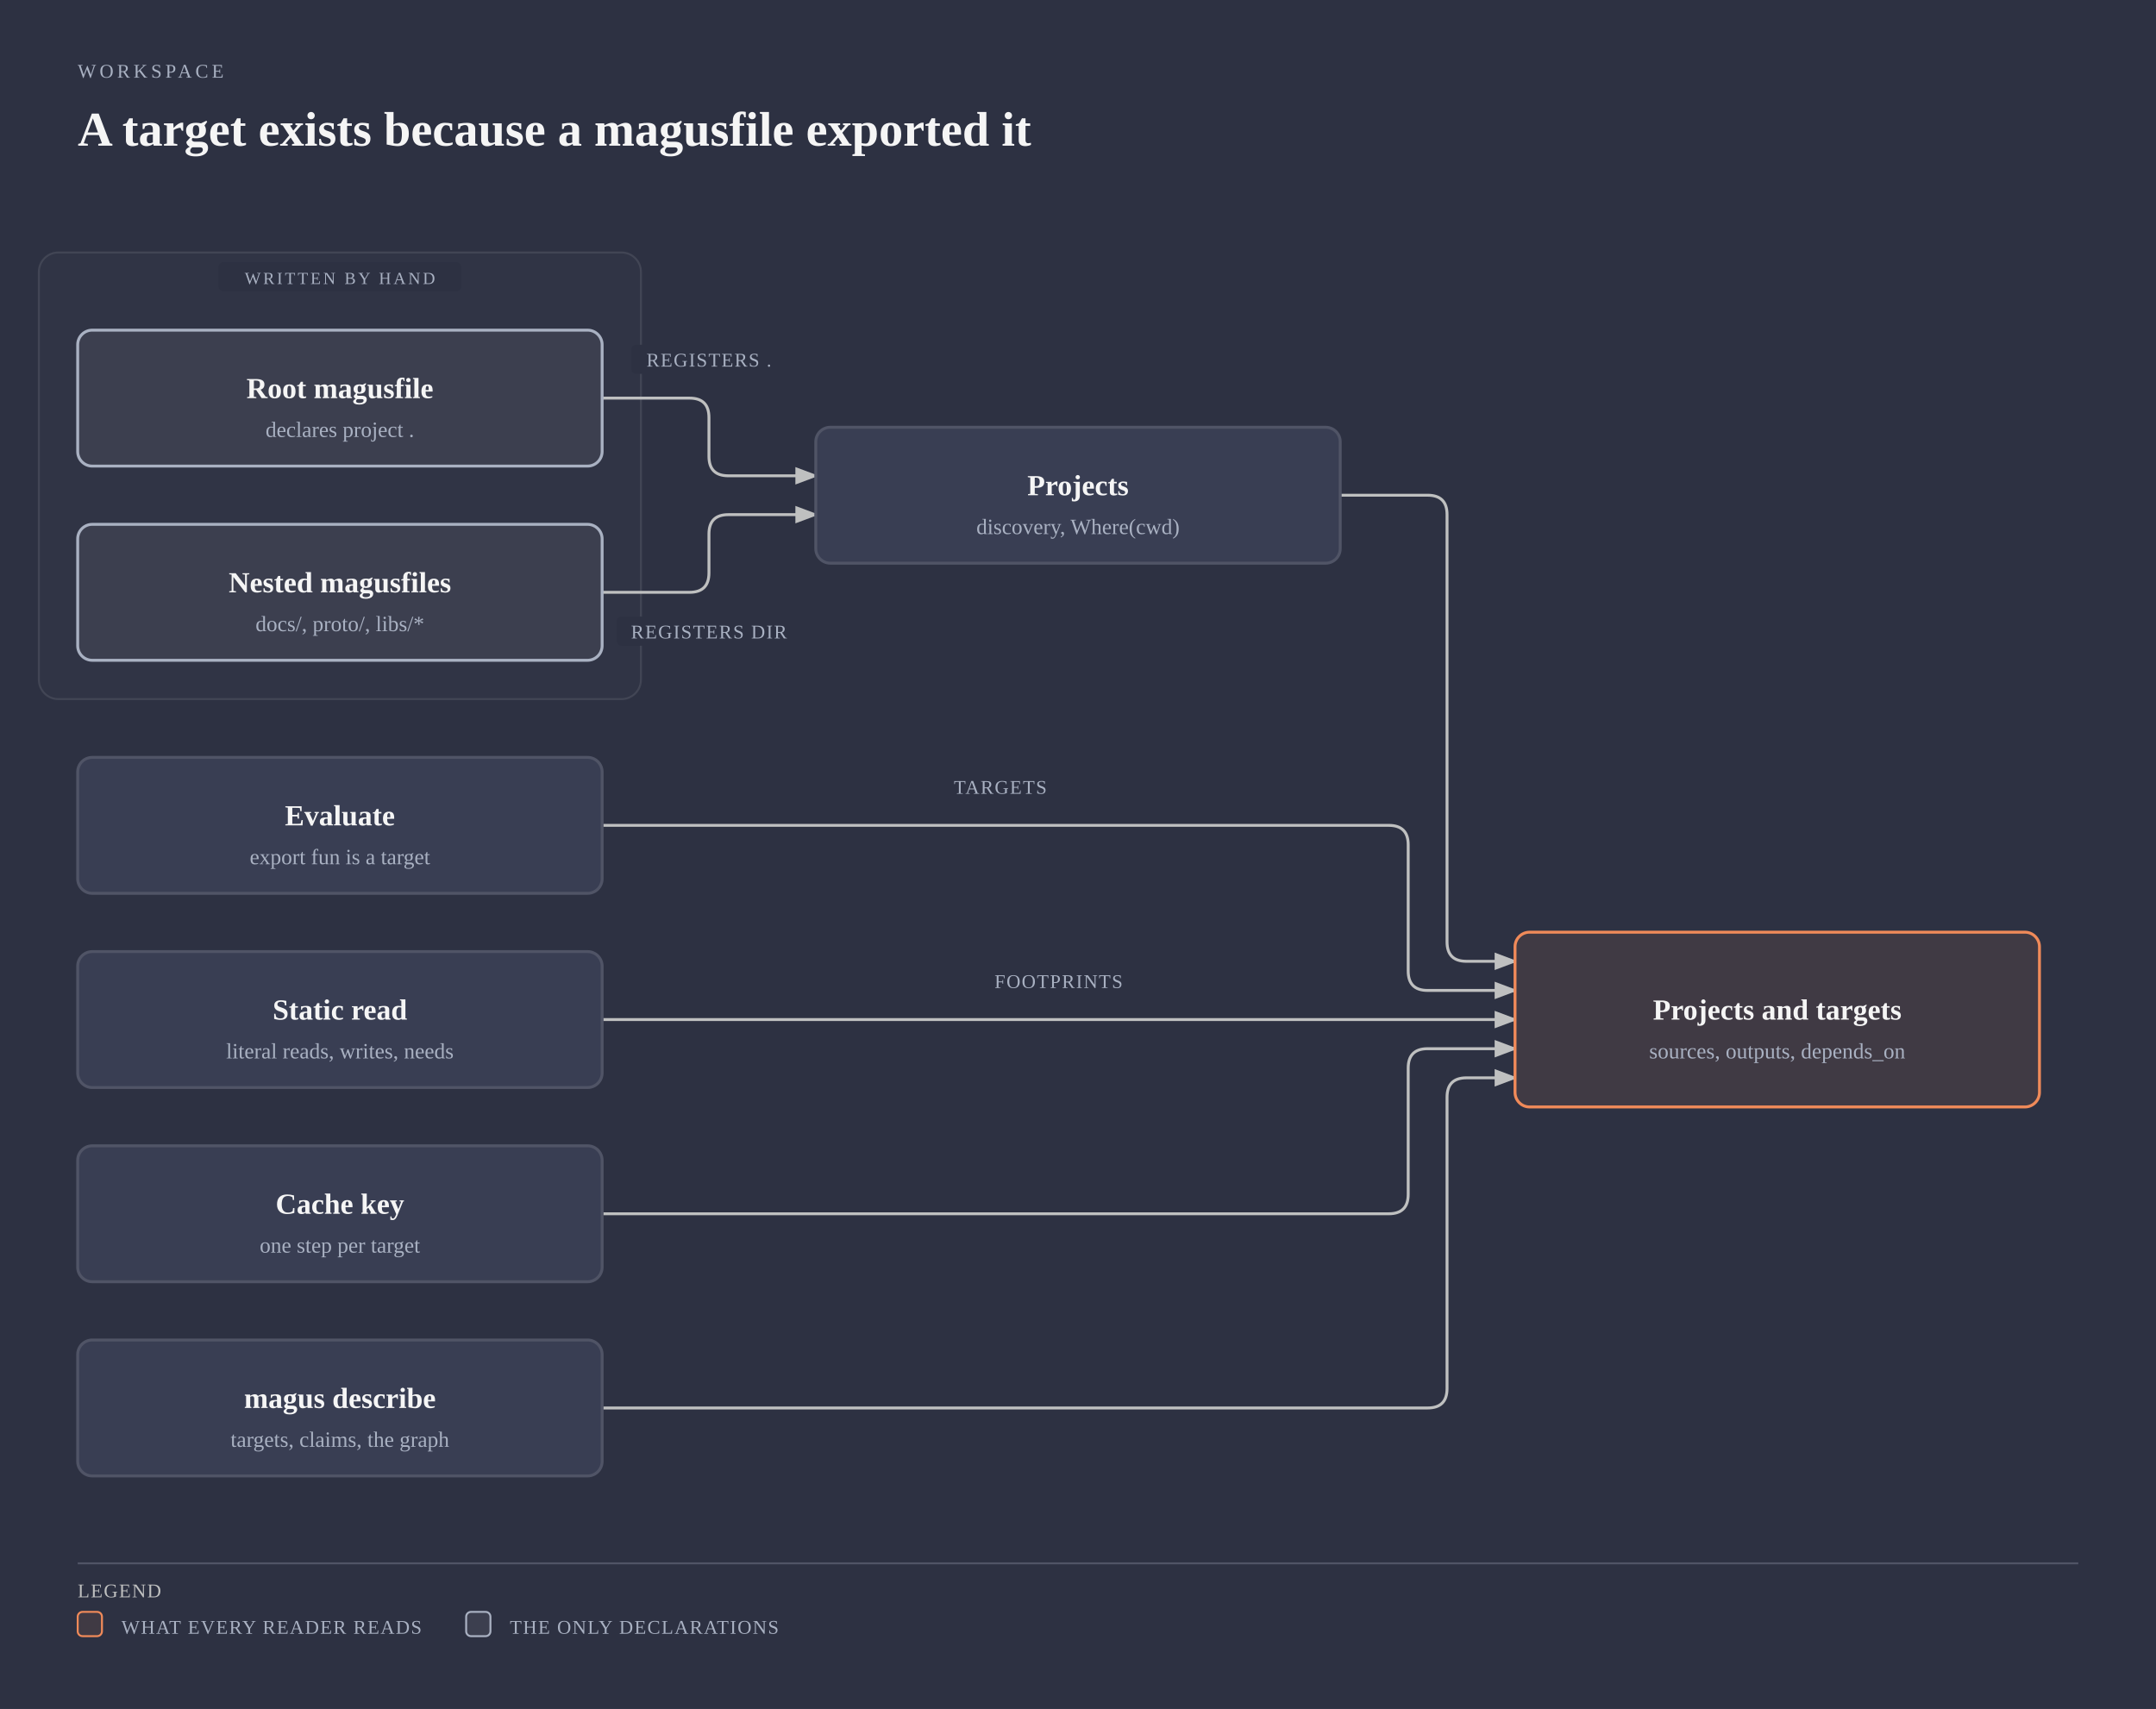
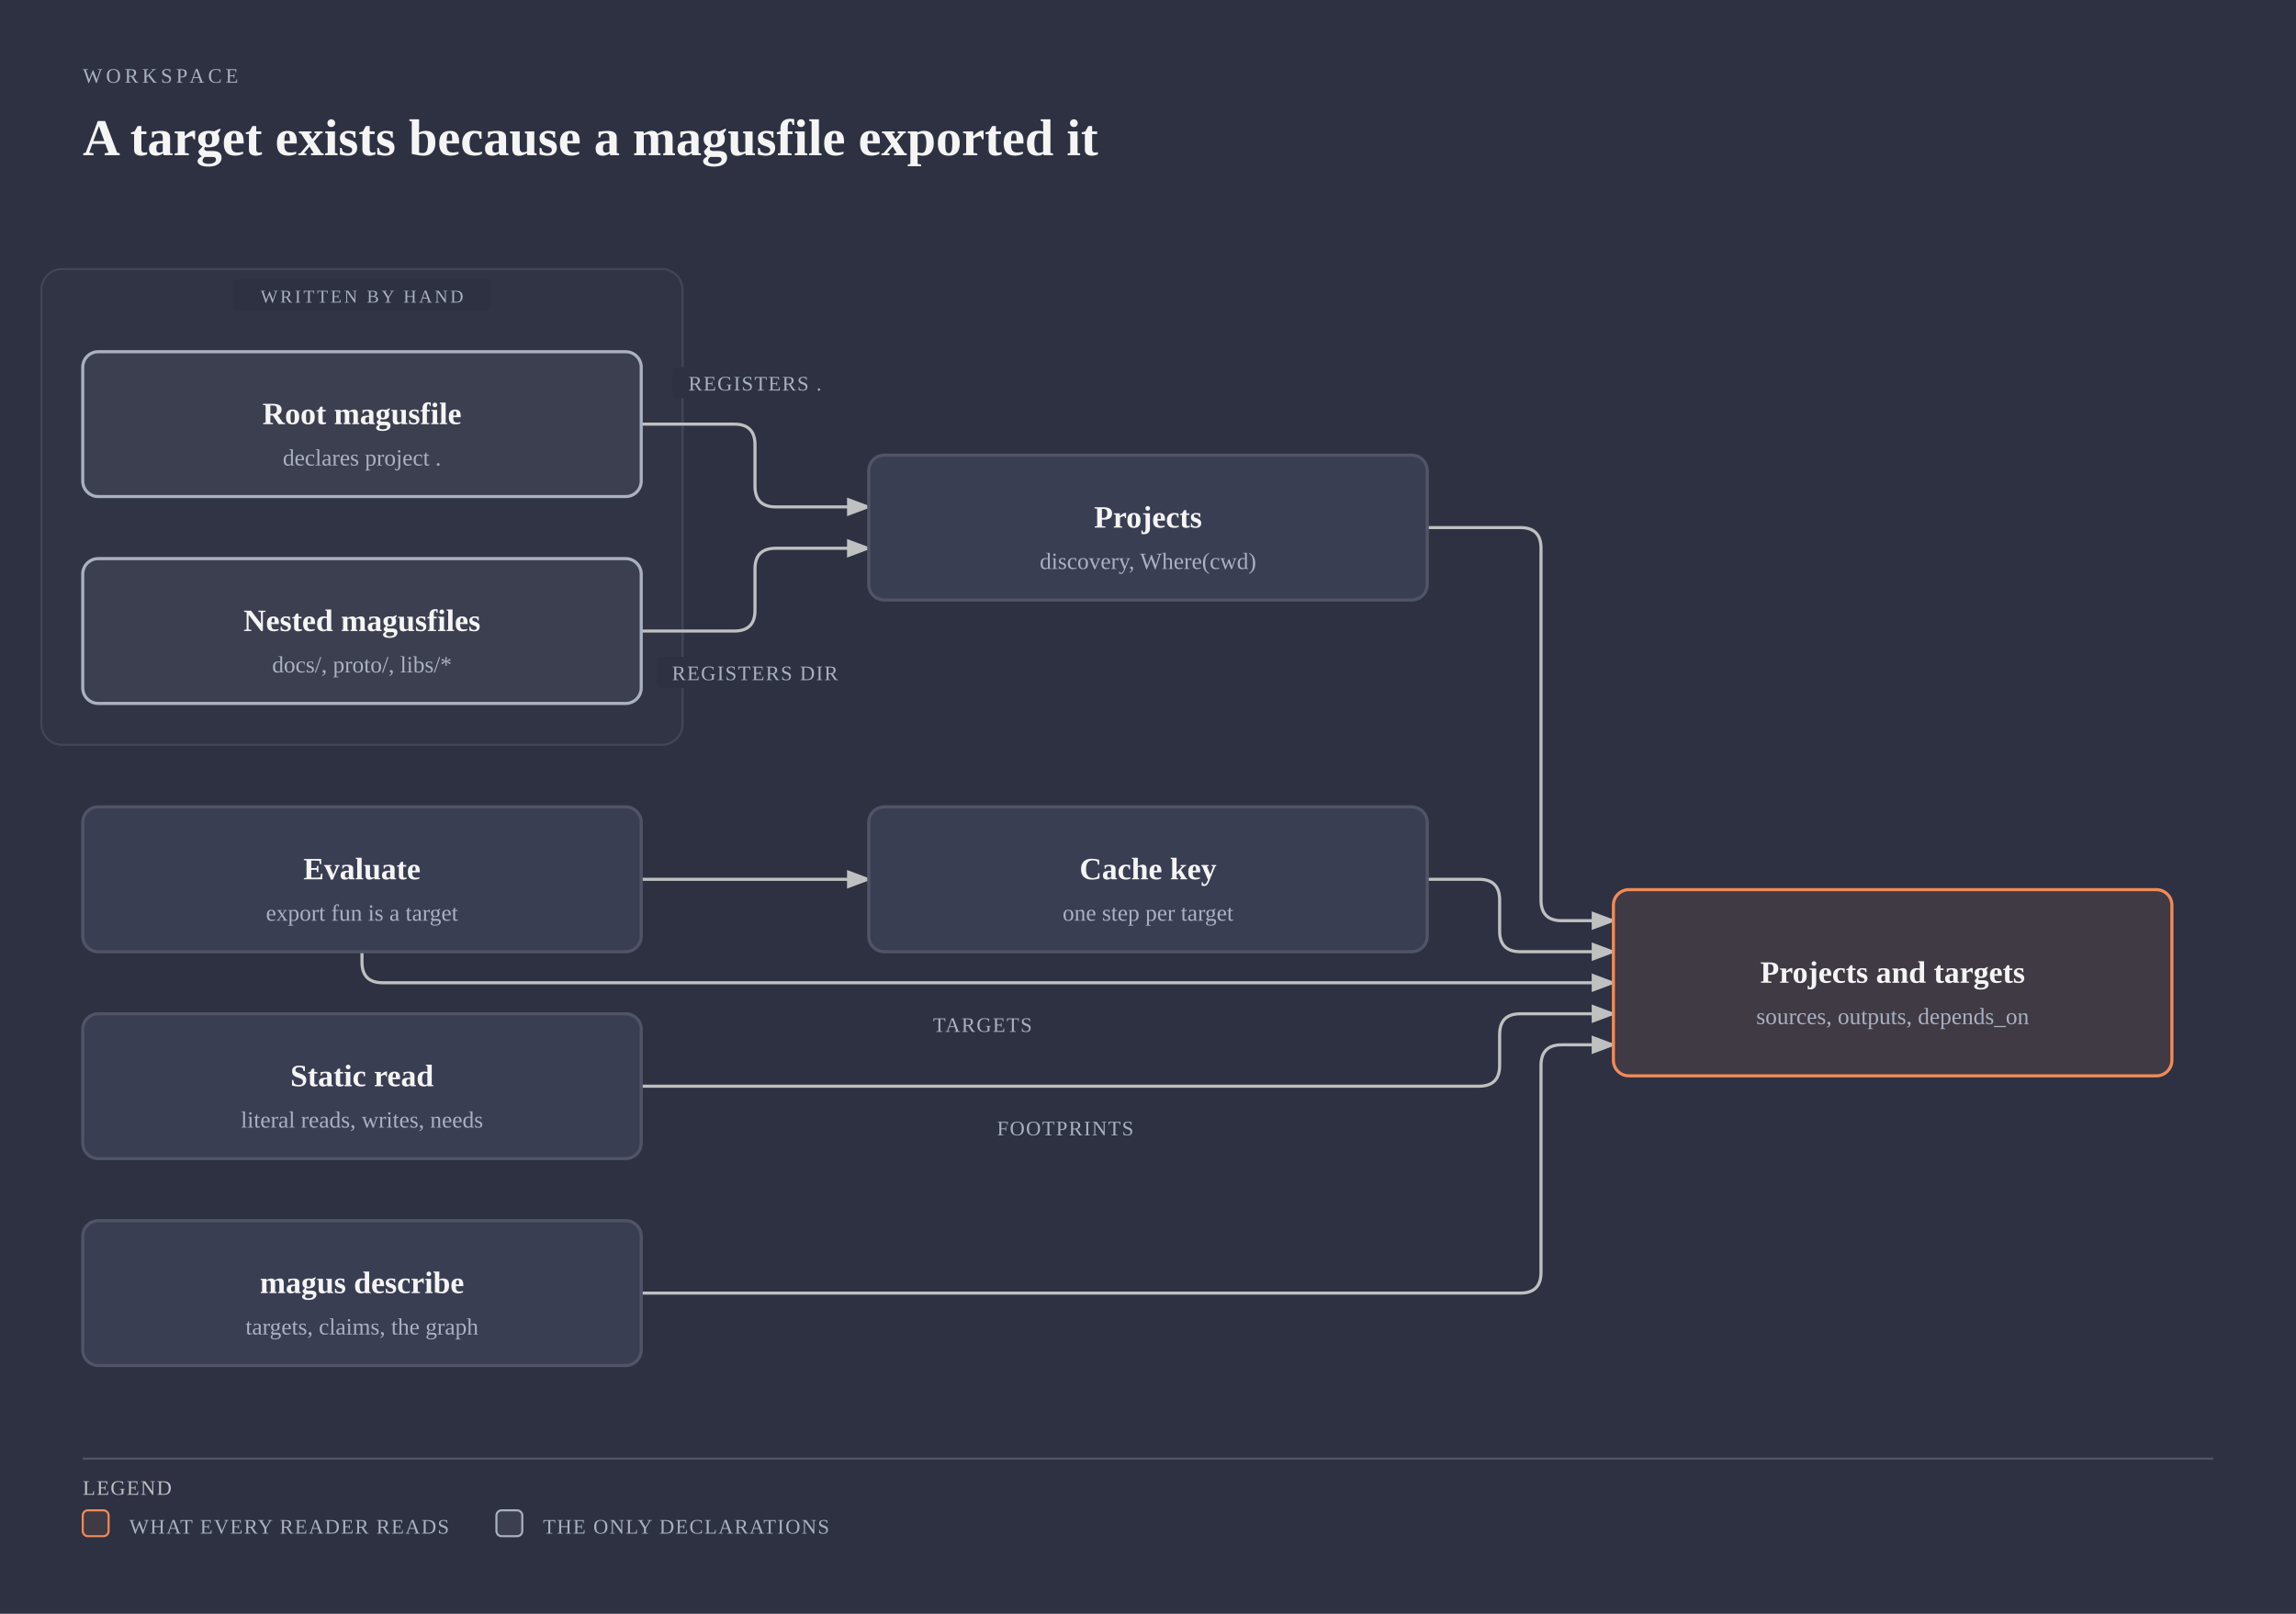
- <svg xmlns="http://www.w3.org/2000/svg" viewBox="0 0 888 704" width="888" height="704" role="img" aria-labelledby="workspace-load-title workspace-load-desc" class="magus-diagram">
+ <svg xmlns="http://www.w3.org/2000/svg" viewBox="0 0 888 624" width="888" height="624" role="img" aria-labelledby="workspace-load-title workspace-load-desc" class="magus-diagram">
  <defs>
    <marker id="workspace-load-arrow-default" markerWidth="8" markerHeight="6" refX="7" refY="3" orient="auto">
      <polygon points="0 0, 8 3, 0 6" fill="#bfc0c0" />
    </marker>
    <marker id="workspace-load-arrow-accent" markerWidth="8" markerHeight="6" refX="7" refY="3" orient="auto">
      <polygon points="0 0, 8 3, 0 6" fill="#f08a59" />
    </marker>
    <marker id="workspace-load-arrow-link" markerWidth="8" markerHeight="6" refX="7" refY="3" orient="auto">
      <polygon points="0 0, 8 3, 0 6" fill="#6a95d8" />
    </marker>
  </defs>
  <rect width="100%" height="100%" fill="#2d3142" />
  <text x="32" y="32" fill="#a9b1c2" font-size="8" font-family="var(--pico-font-family-monospace, monospace)" style="font-variant-ligatures:none" letter-spacing="0.18em">WORKSPACE</text>
  <text x="32" y="60" fill="#f5f5f5" font-size="20" font-weight="600" font-family="var(--pico-font-family, sans-serif)">A target exists because a magusfile exported it</text>
  <g transform="translate(0,40)">
    <rect x="16" y="64" width="248" height="184" rx="8" fill="#f5f5f5" fill-opacity="0.02" stroke="#f5f5f5" stroke-opacity="0.1" stroke-width="0.8" />
    <rect x="90" y="68" width="100" height="12" rx="2" fill="#2d3142" />
    <text x="140" y="77" fill="#a9b1c2" font-size="7" font-family="var(--pico-font-family-monospace, monospace)" style="font-variant-ligatures:none" text-anchor="middle" letter-spacing="0.14em">WRITTEN BY HAND</text>
    <path data-edge="external:Root magusfile-&gt;project" id="workspace-load-edge-external_3aRoot_20magusfile-project" d="M 248 124 L 284 124 Q 292 124 292 132 L 292 148 Q 292 156 300 156 L 336 156" fill="none" stroke="#bfc0c0" stroke-width="1.2" marker-end="url(#workspace-load-arrow-default)" />
    <path data-edge="external:Nested magusfiles-&gt;project" id="workspace-load-edge-external_3aNested_20magusfiles-project" d="M 248 204 L 284 204 Q 292 204 292 196 L 292 180 Q 292 172 300 172 L 336 172" fill="none" stroke="#bfc0c0" stroke-width="1.2" marker-end="url(#workspace-load-arrow-default)" />
-     <path data-edge="project-&gt;types" id="workspace-load-edge-project-types" d="M 552 164 L 588 164 Q 596 164 596 172 L 596 348 Q 596 356 604 356 L 624 356" fill="none" stroke="#bfc0c0" stroke-width="1.2" marker-end="url(#workspace-load-arrow-default)" />
-     <path data-edge="internal/interp-&gt;types" id="workspace-load-edge-internal_2finterp-types" d="M 248 300 L 572 300 Q 580 300 580 308 L 580 360 Q 580 368 588 368 L 624 368" fill="none" stroke="#bfc0c0" stroke-width="1.2" marker-end="url(#workspace-load-arrow-default)" />
-     <path data-edge="internal/describe-&gt;types" id="workspace-load-edge-internal_2fdescribe-types" d="M 248 380 L 624 380" fill="none" stroke="#bfc0c0" stroke-width="1.2" marker-end="url(#workspace-load-arrow-default)" />
-     <path data-edge="internal/cache-&gt;types" id="workspace-load-edge-internal_2fcache-types" d="M 248 460 L 572 460 Q 580 460 580 452 L 580 400 Q 580 392 588 392 L 624 392" fill="none" stroke="#bfc0c0" stroke-width="1.2" marker-end="url(#workspace-load-arrow-default)" />
-     <path data-edge=".-&gt;types" id="workspace-load-edge-_2e-types" d="M 248 540 L 588 540 Q 596 540 596 532 L 596 412 Q 596 404 604 404 L 624 404" fill="none" stroke="#bfc0c0" stroke-width="1.2" marker-end="url(#workspace-load-arrow-default)" />
+     <path data-edge="project-&gt;types" id="workspace-load-edge-project-types" d="M 552 164 L 588 164 Q 596 164 596 172 L 596 308 Q 596 316 604 316 L 624 316" fill="none" stroke="#bfc0c0" stroke-width="1.2" marker-end="url(#workspace-load-arrow-default)" />
+     <path data-edge="internal/interp-&gt;types" id="workspace-load-edge-internal_2finterp-types" d="M 140 328 L 140 332 Q 140 340 148 340 L 624 340" fill="none" stroke="#bfc0c0" stroke-width="1.2" marker-end="url(#workspace-load-arrow-default)" />
+     <path data-edge="internal/interp-&gt;internal/cache" id="workspace-load-edge-internal_2finterp-internal_2fcache" d="M 248 300 L 336 300" fill="none" stroke="#bfc0c0" stroke-width="1.2" marker-end="url(#workspace-load-arrow-default)" />
+     <path data-edge="internal/describe-&gt;types" id="workspace-load-edge-internal_2fdescribe-types" d="M 248 380 L 572 380 Q 580 380 580 372 L 580 360 Q 580 352 588 352 L 624 352" fill="none" stroke="#bfc0c0" stroke-width="1.2" marker-end="url(#workspace-load-arrow-default)" />
+     <path data-edge="internal/cache-&gt;types" id="workspace-load-edge-internal_2fcache-types" d="M 552 300 L 572 300 Q 580 300 580 308 L 580 320 Q 580 328 588 328 L 624 328" fill="none" stroke="#bfc0c0" stroke-width="1.2" marker-end="url(#workspace-load-arrow-default)" />
+     <path data-edge=".-&gt;types" id="workspace-load-edge-_2e-types" d="M 248 460 L 588 460 Q 596 460 596 452 L 596 372 Q 596 364 604 364 L 624 364" fill="none" stroke="#bfc0c0" stroke-width="1.2" marker-end="url(#workspace-load-arrow-default)" />
    <rect x="260" y="102" width="64" height="12" rx="2" fill="#2d3142" />
    <text x="292" y="111" fill="#a9b1c2" font-size="8" font-family="var(--pico-font-family-monospace, monospace)" style="font-variant-ligatures:none" text-anchor="middle" letter-spacing="0.06em">REGISTERS .</text>
    <rect x="254" y="214" width="76" height="12" rx="2" fill="#2d3142" />
    <text x="292" y="223" fill="#a9b1c2" font-size="8" font-family="var(--pico-font-family-monospace, monospace)" style="font-variant-ligatures:none" text-anchor="middle" letter-spacing="0.06em">REGISTERS DIR</text>
-     <rect x="390" y="278" width="44" height="12" rx="2" fill="#2d3142" />
-     <text x="412" y="287" fill="#a9b1c2" font-size="8" font-family="var(--pico-font-family-monospace, monospace)" style="font-variant-ligatures:none" text-anchor="middle" letter-spacing="0.06em">TARGETS</text>
-     <rect x="406" y="358" width="60" height="12" rx="2" fill="#2d3142" />
-     <text x="436" y="367" fill="#a9b1c2" font-size="8" font-family="var(--pico-font-family-monospace, monospace)" style="font-variant-ligatures:none" text-anchor="middle" letter-spacing="0.06em">FOOTPRINTS</text>
+     <rect x="358" y="350" width="44" height="12" rx="2" fill="#2d3142" />
+     <text x="380" y="359" fill="#a9b1c2" font-size="8" font-family="var(--pico-font-family-monospace, monospace)" style="font-variant-ligatures:none" text-anchor="middle" letter-spacing="0.06em">TARGETS</text>
+     <rect x="382" y="390" width="60" height="12" rx="2" fill="#2d3142" />
+     <text x="412" y="399" fill="#a9b1c2" font-size="8" font-family="var(--pico-font-family-monospace, monospace)" style="font-variant-ligatures:none" text-anchor="middle" letter-spacing="0.06em">FOOTPRINTS</text>
    <g data-node="external:Root magusfile">
      <rect x="32" y="96" width="216" height="56" rx="6" fill="#2d3142" />
      <rect x="32" y="96" width="216" height="56" rx="6" fill="#bfc0c0" fill-opacity="0.1" stroke="#a9b1c2" stroke-width="1.2" />
      <text x="140" y="124" fill="#f5f5f5" font-size="12" font-weight="600" font-family="var(--pico-font-family, sans-serif)" text-anchor="middle">Root magusfile</text>
      <text x="140" y="140" fill="#a9b1c2" font-size="9" font-family="var(--pico-font-family-monospace, monospace)" style="font-variant-ligatures:none" text-anchor="middle">declares project .</text>
    </g>
    <g data-node="external:Nested magusfiles">
      <rect x="32" y="176" width="216" height="56" rx="6" fill="#2d3142" />
      <rect x="32" y="176" width="216" height="56" rx="6" fill="#bfc0c0" fill-opacity="0.1" stroke="#a9b1c2" stroke-width="1.2" />
      <text x="140" y="204" fill="#f5f5f5" font-size="12" font-weight="600" font-family="var(--pico-font-family, sans-serif)" text-anchor="middle">Nested magusfiles</text>
      <text x="140" y="220" fill="#a9b1c2" font-size="9" font-family="var(--pico-font-family-monospace, monospace)" style="font-variant-ligatures:none" text-anchor="middle">docs/, proto/, libs/*</text>
    </g>
    <g data-node="project" data-anchor="project">
      <rect x="336" y="136" width="216" height="56" rx="6" fill="#2d3142" />
      <rect x="336" y="136" width="216" height="56" rx="6" fill="#393e53" stroke="#505466" stroke-width="1.2" />
      <text x="444" y="164" fill="#f5f5f5" font-size="12" font-weight="600" font-family="var(--pico-font-family, sans-serif)" text-anchor="middle">Projects</text>
      <text x="444" y="180" fill="#a9b1c2" font-size="9" font-family="var(--pico-font-family-monospace, monospace)" style="font-variant-ligatures:none" text-anchor="middle">discovery, Where(cwd)</text>
    </g>
    <g data-node="internal/interp" data-anchor="internal/interp">
      <rect x="32" y="272" width="216" height="56" rx="6" fill="#2d3142" />
      <rect x="32" y="272" width="216" height="56" rx="6" fill="#393e53" stroke="#505466" stroke-width="1.2" />
      <text x="140" y="300" fill="#f5f5f5" font-size="12" font-weight="600" font-family="var(--pico-font-family, sans-serif)" text-anchor="middle">Evaluate</text>
      <text x="140" y="316" fill="#a9b1c2" font-size="9" font-family="var(--pico-font-family-monospace, monospace)" style="font-variant-ligatures:none" text-anchor="middle">export fun is a target</text>
    </g>
    <g data-node="internal/describe" data-anchor="internal/describe">
      <rect x="32" y="352" width="216" height="56" rx="6" fill="#2d3142" />
      <rect x="32" y="352" width="216" height="56" rx="6" fill="#393e53" stroke="#505466" stroke-width="1.2" />
      <text x="140" y="380" fill="#f5f5f5" font-size="12" font-weight="600" font-family="var(--pico-font-family, sans-serif)" text-anchor="middle">Static read</text>
      <text x="140" y="396" fill="#a9b1c2" font-size="9" font-family="var(--pico-font-family-monospace, monospace)" style="font-variant-ligatures:none" text-anchor="middle">literal reads, writes, needs</text>
    </g>
    <g data-node="types" data-anchor="types">
-       <rect x="624" y="344" width="216" height="72" rx="6" fill="#2d3142" />
-       <rect x="624" y="344" width="216" height="72" rx="6" fill="#403a44" stroke="#f08a59" stroke-width="1.2" />
-       <text x="732" y="380" fill="#f5f5f5" font-size="12" font-weight="600" font-family="var(--pico-font-family, sans-serif)" text-anchor="middle">Projects and targets</text>
-       <text x="732" y="396" fill="#a9b1c2" font-size="9" font-family="var(--pico-font-family-monospace, monospace)" style="font-variant-ligatures:none" text-anchor="middle">sources, outputs, depends_on</text>
+       <rect x="624" y="304" width="216" height="72" rx="6" fill="#2d3142" />
+       <rect x="624" y="304" width="216" height="72" rx="6" fill="#403a44" stroke="#f08a59" stroke-width="1.2" />
+       <text x="732" y="340" fill="#f5f5f5" font-size="12" font-weight="600" font-family="var(--pico-font-family, sans-serif)" text-anchor="middle">Projects and targets</text>
+       <text x="732" y="356" fill="#a9b1c2" font-size="9" font-family="var(--pico-font-family-monospace, monospace)" style="font-variant-ligatures:none" text-anchor="middle">sources, outputs, depends_on</text>
    </g>
    <g data-node="internal/cache" data-anchor="internal/cache">
+       <rect x="336" y="272" width="216" height="56" rx="6" fill="#2d3142" />
+       <rect x="336" y="272" width="216" height="56" rx="6" fill="#393e53" stroke="#505466" stroke-width="1.2" />
+       <text x="444" y="300" fill="#f5f5f5" font-size="12" font-weight="600" font-family="var(--pico-font-family, sans-serif)" text-anchor="middle">Cache key</text>
+       <text x="444" y="316" fill="#a9b1c2" font-size="9" font-family="var(--pico-font-family-monospace, monospace)" style="font-variant-ligatures:none" text-anchor="middle">one step per target</text>
+     </g>
+     <g data-node="." data-anchor=".">
      <rect x="32" y="432" width="216" height="56" rx="6" fill="#2d3142" />
      <rect x="32" y="432" width="216" height="56" rx="6" fill="#393e53" stroke="#505466" stroke-width="1.2" />
-       <text x="140" y="460" fill="#f5f5f5" font-size="12" font-weight="600" font-family="var(--pico-font-family, sans-serif)" text-anchor="middle">Cache key</text>
-       <text x="140" y="476" fill="#a9b1c2" font-size="9" font-family="var(--pico-font-family-monospace, monospace)" style="font-variant-ligatures:none" text-anchor="middle">one step per target</text>
+       <text x="140" y="460" fill="#f5f5f5" font-size="12" font-weight="600" font-family="var(--pico-font-family, sans-serif)" text-anchor="middle">magus describe</text>
+       <text x="140" y="476" fill="#a9b1c2" font-size="9" font-family="var(--pico-font-family-monospace, monospace)" style="font-variant-ligatures:none" text-anchor="middle">targets, claims, the graph</text>
    </g>
-     <g data-node="." data-anchor=".">
-       <rect x="32" y="512" width="216" height="56" rx="6" fill="#2d3142" />
-       <rect x="32" y="512" width="216" height="56" rx="6" fill="#393e53" stroke="#505466" stroke-width="1.2" />
-       <text x="140" y="540" fill="#f5f5f5" font-size="12" font-weight="600" font-family="var(--pico-font-family, sans-serif)" text-anchor="middle">magus describe</text>
-       <text x="140" y="556" fill="#a9b1c2" font-size="9" font-family="var(--pico-font-family-monospace, monospace)" style="font-variant-ligatures:none" text-anchor="middle">targets, claims, the graph</text>
-     </g>
-     <line x1="32" y1="604" x2="856" y2="604" stroke="#505466" stroke-width="0.8" />
-     <text x="32" y="618" fill="#bfc0c0" font-size="8" font-family="var(--pico-font-family-monospace, monospace)" style="font-variant-ligatures:none" letter-spacing="0.06em">LEGEND</text>
-     <rect x="32" y="624" width="10" height="10" rx="2" fill="#403a44" stroke="#f08a59" stroke-width="0.8" />
-     <text x="50" y="633" fill="#a9b1c2" font-size="8" font-family="var(--pico-font-family-monospace, monospace)" style="font-variant-ligatures:none" letter-spacing="0.06em">WHAT EVERY READER READS</text>
-     <rect x="192" y="624" width="10" height="10" rx="2" fill="#bfc0c0" fill-opacity="0.1" stroke="#a9b1c2" stroke-width="0.8" />
-     <text x="210" y="633" fill="#a9b1c2" font-size="8" font-family="var(--pico-font-family-monospace, monospace)" style="font-variant-ligatures:none" letter-spacing="0.06em">THE ONLY DECLARATIONS</text>
+     <line x1="32" y1="524" x2="856" y2="524" stroke="#505466" stroke-width="0.8" />
+     <text x="32" y="538" fill="#bfc0c0" font-size="8" font-family="var(--pico-font-family-monospace, monospace)" style="font-variant-ligatures:none" letter-spacing="0.06em">LEGEND</text>
+     <rect x="32" y="544" width="10" height="10" rx="2" fill="#403a44" stroke="#f08a59" stroke-width="0.8" />
+     <text x="50" y="553" fill="#a9b1c2" font-size="8" font-family="var(--pico-font-family-monospace, monospace)" style="font-variant-ligatures:none" letter-spacing="0.06em">WHAT EVERY READER READS</text>
+     <rect x="192" y="544" width="10" height="10" rx="2" fill="#bfc0c0" fill-opacity="0.1" stroke="#a9b1c2" stroke-width="0.8" />
+     <text x="210" y="553" fill="#a9b1c2" font-size="8" font-family="var(--pico-font-family-monospace, monospace)" style="font-variant-ligatures:none" letter-spacing="0.06em">THE ONLY DECLARATIONS</text>
  </g>
</svg>
